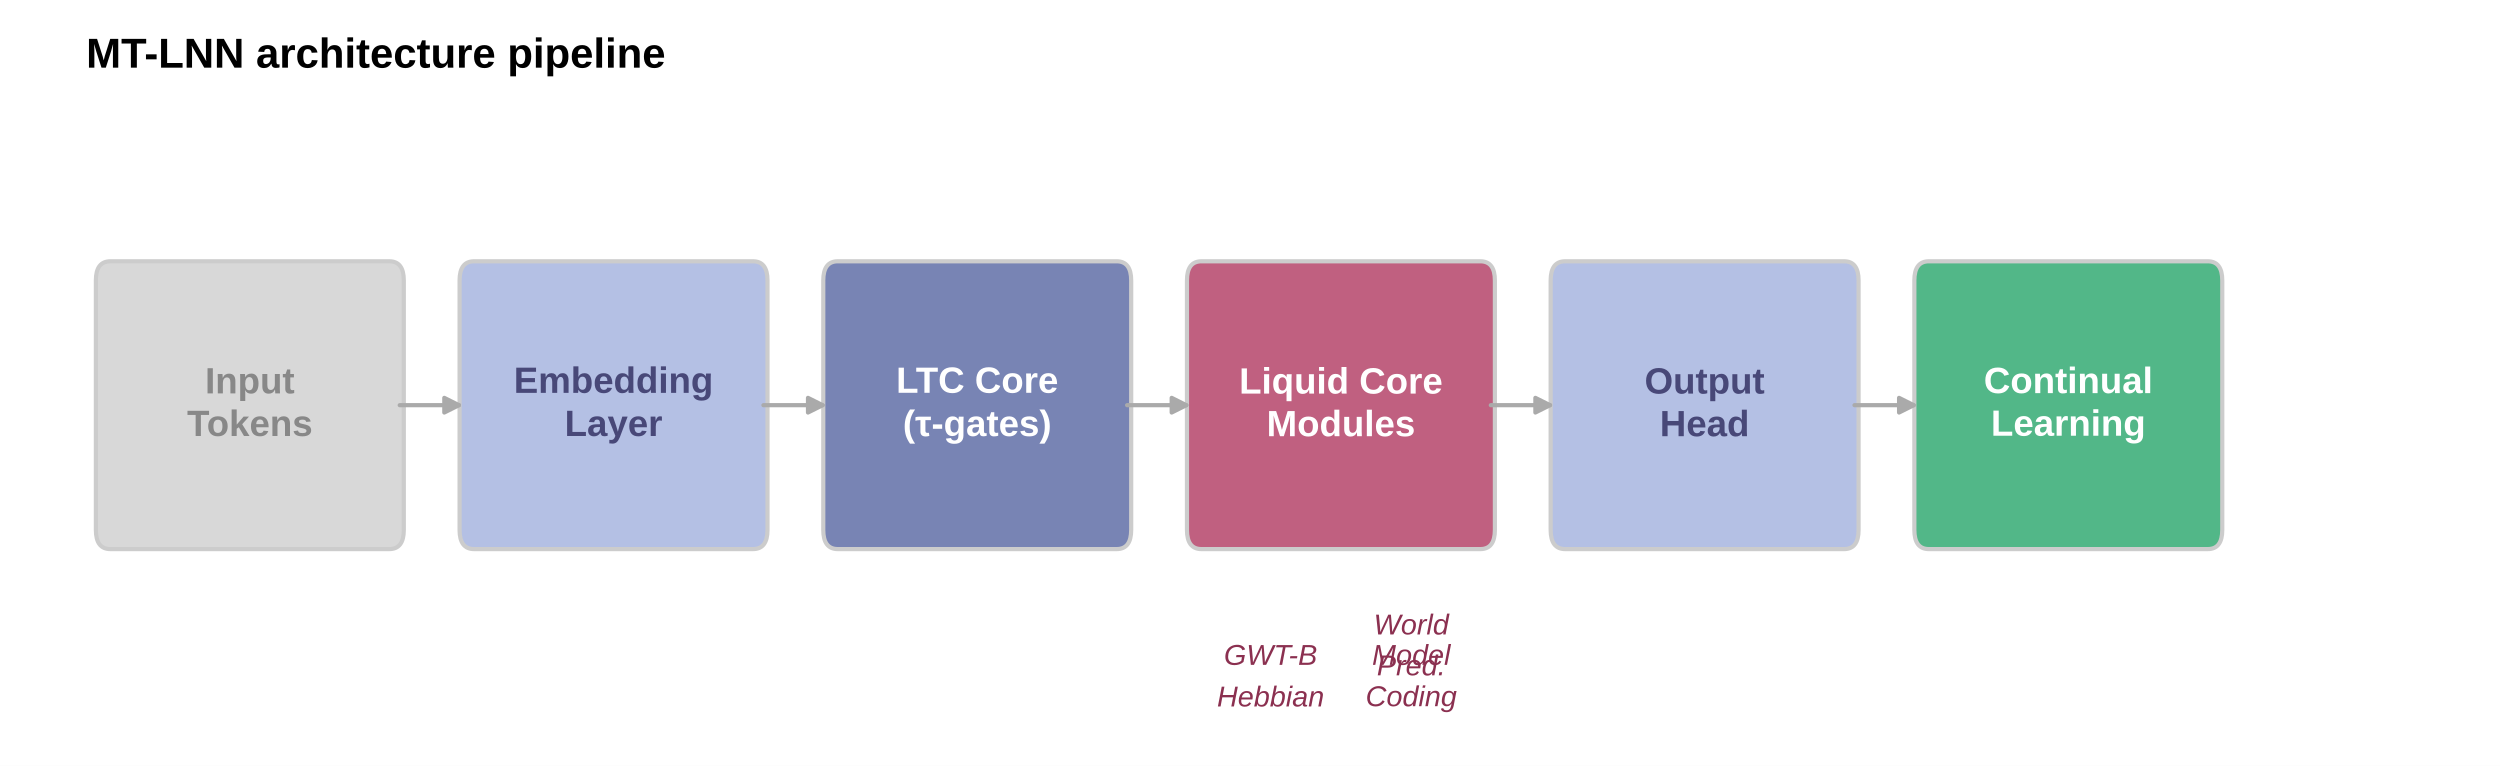
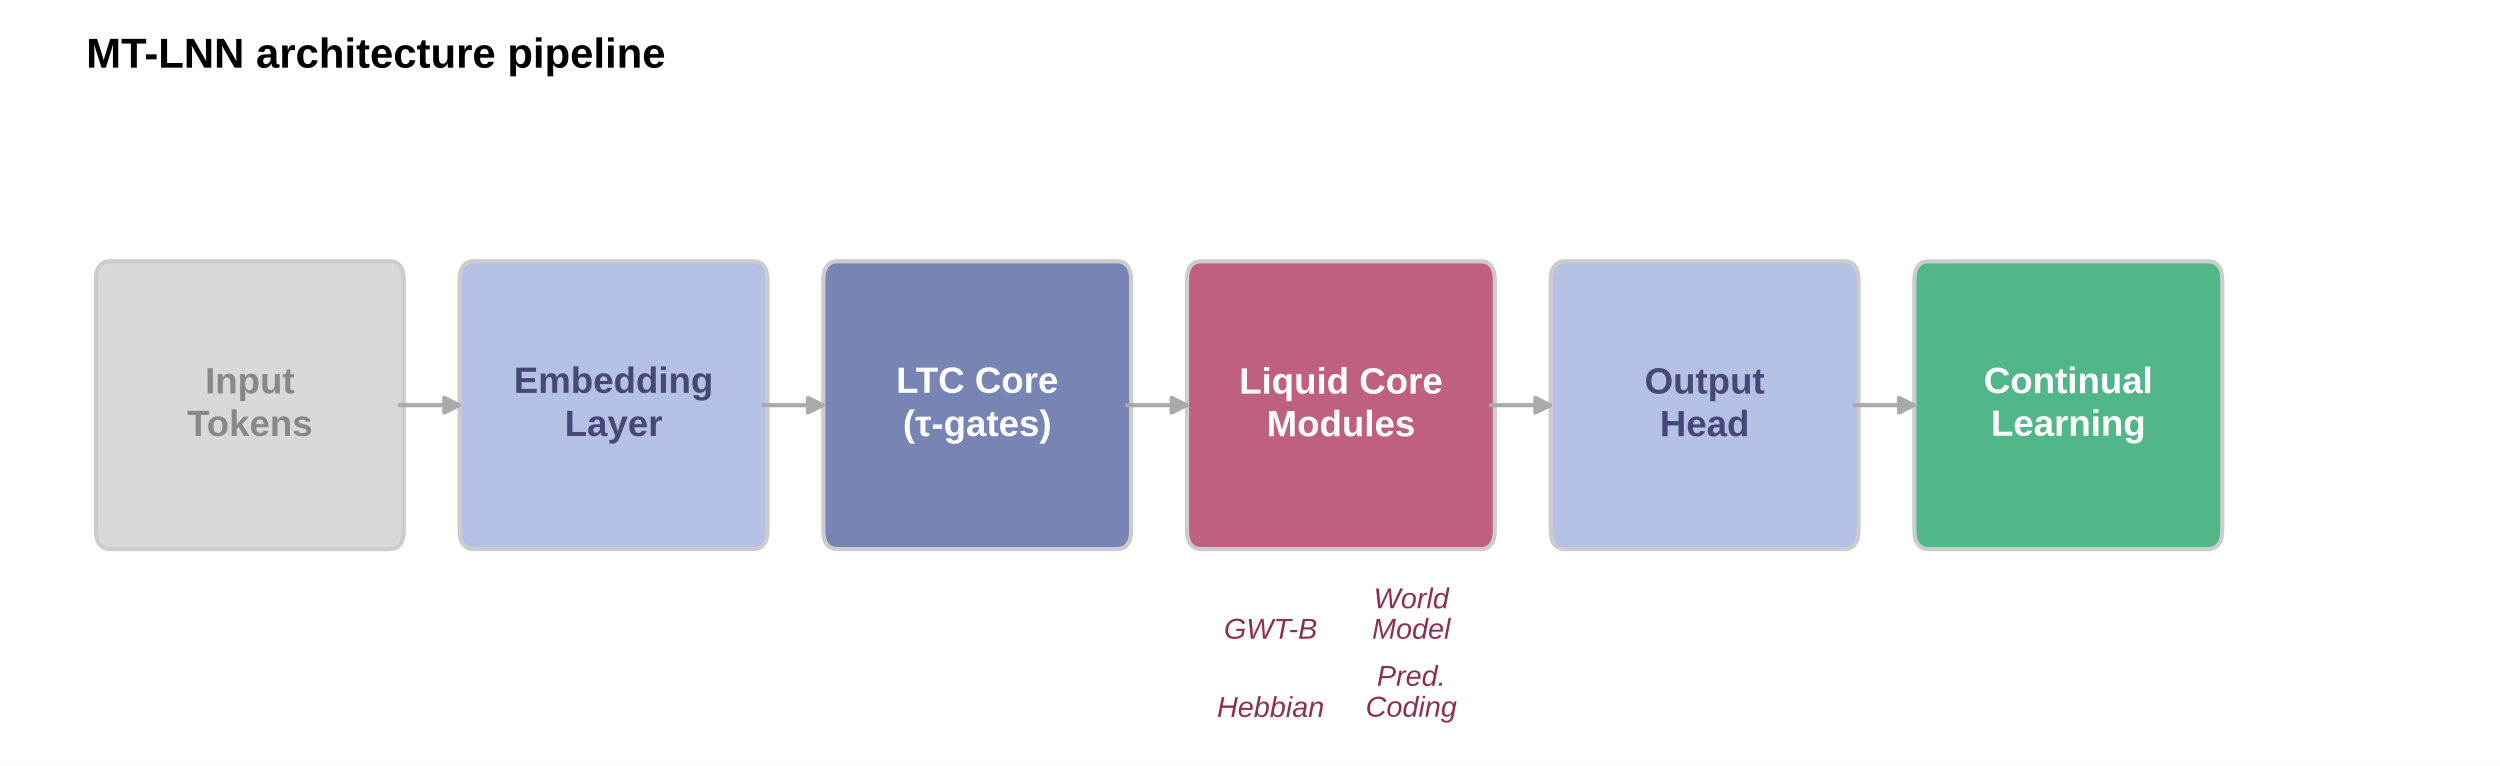
<svg xmlns="http://www.w3.org/2000/svg" width="477.6pt" height="146.31pt" viewBox="0 0 477.6 146.31" version="1.1">
  <defs>
    <style type="text/css">*{stroke-linejoin: round; stroke-linecap: butt}</style>
  </defs>
  <g id="figure_1">
    <g id="patch_1">
      <path d="M 0 146.31  L 477.6 146.31  L 477.6 0  L 0 0  z " style="fill: #ffffff" />
    </g>
    <g id="axes_1">
      <g id="patch_2">
        <path d="M 21.096 104.899  L 74.364 104.899  Q 77.143 104.899 77.143 101.233  L 77.143 53.581  Q 77.143 49.916 74.364 49.916  L 21.096 49.916  Q 18.317 49.916 18.317 53.581  L 18.317 101.233  Q 18.317 104.899 21.096 104.899  z " clip-path="url(#pfe223702cf)" style="fill: #d8d8d8; stroke: #cccccc; stroke-width: 0.8; stroke-linejoin: miter" />
      </g>
      <g id="patch_3">
        <path d="M 90.576 104.899  L 143.844 104.899  Q 146.623 104.899 146.623 101.233  L 146.623 53.581  Q 146.623 49.916 143.844 49.916  L 90.576 49.916  Q 87.797 49.916 87.797 53.581  L 87.797 101.233  Q 87.797 104.899 90.576 104.899  z " clip-path="url(#pfe223702cf)" style="fill: #b4c0e4; stroke: #cccccc; stroke-width: 0.8; stroke-linejoin: miter" />
      </g>
      <g id="patch_4">
        <path d="M 160.056 104.899  L 213.324 104.899  Q 216.103 104.899 216.103 101.233  L 216.103 53.581  Q 216.103 49.916 213.324 49.916  L 160.056 49.916  Q 157.277 49.916 157.277 53.581  L 157.277 101.233  Q 157.277 104.899 160.056 104.899  z " clip-path="url(#pfe223702cf)" style="fill: #7884b4; stroke: #cccccc; stroke-width: 0.8; stroke-linejoin: miter" />
      </g>
      <g id="patch_5">
        <path d="M 229.536 104.899  L 282.804 104.899  Q 285.583 104.899 285.583 101.233  L 285.583 53.581  Q 285.583 49.916 282.804 49.916  L 229.536 49.916  Q 226.757 49.916 226.757 53.581  L 226.757 101.233  Q 226.757 104.899 229.536 104.899  z " clip-path="url(#pfe223702cf)" style="fill: #c06080; stroke: #cccccc; stroke-width: 0.8; stroke-linejoin: miter" />
      </g>
      <g id="patch_6">
        <path d="M 299.016 104.899  L 352.284 104.899  Q 355.063 104.899 355.063 101.233  L 355.063 53.581  Q 355.063 49.916 352.284 49.916  L 299.016 49.916  Q 296.237 49.916 296.237 53.581  L 296.237 101.233  Q 296.237 104.899 299.016 104.899  z " clip-path="url(#pfe223702cf)" style="fill: #b4c0e4; stroke: #cccccc; stroke-width: 0.8; stroke-linejoin: miter" />
      </g>
      <g id="patch_7">
        <path d="M 368.496 104.899  L 421.764 104.899  Q 424.543 104.899 424.543 101.233  L 424.543 53.581  Q 424.543 49.916 421.764 49.916  L 368.496 49.916  Q 365.717 49.916 365.717 53.581  L 365.717 101.233  Q 365.717 104.899 368.496 104.899  z " clip-path="url(#pfe223702cf)" style="fill: #52b788; stroke: #cccccc; stroke-width: 0.8; stroke-linejoin: miter" />
      </g>
      <g id="text_1">
        <text style="font-weight: 700; font-size: 7px; font-family: 'Arial', 'Helvetica', 'DejaVu Sans', sans-serif; fill: #888888" transform="translate(39.17906 75.14897)">Input</text>
        <text style="font-weight: 700; font-size: 7px; font-family: 'Arial', 'Helvetica', 'DejaVu Sans', sans-serif; fill: #888888" transform="translate(35.73594 83.29451)">Tokens</text>
      </g>
      <g id="text_2">
        <text style="font-weight: 700; font-size: 7px; font-family: 'Arial', 'Helvetica', 'DejaVu Sans', sans-serif; fill: #484878" transform="translate(98.15578 75.05709)">Embedding</text>
        <text style="font-weight: 700; font-size: 7px; font-family: 'Arial', 'Helvetica', 'DejaVu Sans', sans-serif; fill: #484878" transform="translate(107.871 83.29451)">Layer</text>
      </g>
      <g id="text_3">
        <text style="font-weight: 700; font-size: 7px; font-family: 'Arial', 'Helvetica', 'DejaVu Sans', sans-serif; fill: #ffffff" transform="translate(171.1987 75.04545)">LTC Core</text>
        <text style="font-weight: 700; font-size: 7px; font-family: 'Arial', 'Helvetica', 'DejaVu Sans', sans-serif; fill: #ffffff" transform="translate(172.4898 83.30616)">(τ-gates)</text>
      </g>
      <g id="text_4">
        <text style="font-weight: 700; font-size: 7px; font-family: 'Arial', 'Helvetica', 'DejaVu Sans', sans-serif; fill: #ffffff" transform="translate(236.728 75.19162)">Liquid Core</text>
        <text style="font-weight: 700; font-size: 7px; font-family: 'Arial', 'Helvetica', 'DejaVu Sans', sans-serif; fill: #ffffff" transform="translate(241.9764 83.33716)">Modules</text>
      </g>
      <g id="text_5">
        <text style="font-weight: 700; font-size: 7px; font-family: 'Arial', 'Helvetica', 'DejaVu Sans', sans-serif; fill: #484878" transform="translate(314.1837 75.19162)">Output</text>
        <text style="font-weight: 700; font-size: 7px; font-family: 'Arial', 'Helvetica', 'DejaVu Sans', sans-serif; fill: #484878" transform="translate(317.092 83.33716)">Head</text>
      </g>
      <g id="text_6">
        <text style="font-weight: 700; font-size: 7px; font-family: 'Arial', 'Helvetica', 'DejaVu Sans', sans-serif; fill: #ffffff" transform="translate(378.995 75.10303)">Continual</text>
        <text style="font-weight: 700; font-size: 7px; font-family: 'Arial', 'Helvetica', 'DejaVu Sans', sans-serif; fill: #ffffff" transform="translate(380.3518 83.24857)">Learning</text>
      </g>
      <g id="patch_8">
        <path d="M 76.363 77.407  Q 82.468 77.407 87.679 77.407  " style="fill: none; stroke: #aaaaaa; stroke-width: 0.8; stroke-linecap: round" />
        <path d="M 84.879 76.007  L 87.679 77.407  L 84.879 78.807  z " style="fill: #aaaaaa; stroke: #aaaaaa; stroke-width: 0.8; stroke-linecap: round" />
      </g>
      <g id="patch_9">
        <path d="M 145.843 77.407  Q 151.948 77.407 157.159 77.407  " style="fill: none; stroke: #aaaaaa; stroke-width: 0.8; stroke-linecap: round" />
        <path d="M 154.359 76.007  L 157.159 77.407  L 154.359 78.807  z " style="fill: #aaaaaa; stroke: #aaaaaa; stroke-width: 0.8; stroke-linecap: round" />
      </g>
      <g id="patch_10">
        <path d="M 215.323 77.407  Q 221.428 77.407 226.639 77.407  " style="fill: none; stroke: #aaaaaa; stroke-width: 0.8; stroke-linecap: round" />
        <path d="M 223.839 76.007  L 226.639 77.407  L 223.839 78.807  z " style="fill: #aaaaaa; stroke: #aaaaaa; stroke-width: 0.8; stroke-linecap: round" />
      </g>
      <g id="patch_11">
        <path d="M 284.803 77.407  Q 290.908 77.407 296.119 77.407  " style="fill: none; stroke: #aaaaaa; stroke-width: 0.8; stroke-linecap: round" />
        <path d="M 293.319 76.007  L 296.119 77.407  L 293.319 78.807  z " style="fill: #aaaaaa; stroke: #aaaaaa; stroke-width: 0.8; stroke-linecap: round" />
      </g>
      <g id="patch_12">
        <path d="M 354.283 77.407  Q 360.388 77.407 365.599 77.407  " style="fill: none; stroke: #aaaaaa; stroke-width: 0.8; stroke-linecap: round" />
        <path d="M 362.799 76.007  L 365.599 77.407  L 362.799 78.807  z " style="fill: #aaaaaa; stroke: #aaaaaa; stroke-width: 0.8; stroke-linecap: round" />
      </g>
      <g id="text_7">
-         <text style="font-style: italic; font-size: 5.5px; font-family: 'Arial', 'Helvetica', 'DejaVu Sans', sans-serif; text-anchor: middle; fill: #8b3050" x="242.737" y="127.02" transform="rotate(-0 242.7372 127.0203)">GWT-B</text>
+         <text style="font-style: italic; font-size: 5.5px; font-family: 'Arial', 'Helvetica', 'DejaVu Sans', sans-serif; text-anchor: middle; fill: #8b3050" x="242.737" y="122.02" transform="rotate(-0 242.7372 122.0203)">GWT-B</text>
      </g>
      <g id="text_8">
-         <text style="font-style: italic; font-size: 5.5px; font-family: 'Arial', 'Helvetica', 'DejaVu Sans', sans-serif; fill: #8b3050" transform="translate(262.4219 121.2031)">World</text>
-         <text style="font-style: italic; font-size: 5.5px; font-family: 'Arial', 'Helvetica', 'DejaVu Sans', sans-serif; fill: #8b3050" transform="translate(262.1133 127.0203)">Model</text>
+         <text style="font-style: italic; font-size: 5.5px; font-family: 'Arial', 'Helvetica', 'DejaVu Sans', sans-serif; fill: #8b3050" transform="translate(262.4219 116.2031)">World</text>
+         <text style="font-style: italic; font-size: 5.5px; font-family: 'Arial', 'Helvetica', 'DejaVu Sans', sans-serif; fill: #8b3050" transform="translate(262.1133 122.0203)">Model</text>
      </g>
      <g id="text_9">
-         <text style="font-style: italic; font-size: 5.5px; font-family: 'Arial', 'Helvetica', 'DejaVu Sans', sans-serif; text-anchor: middle; fill: #8b3050" x="242.737" y="134.962" transform="rotate(-0 242.7372 134.9623)">Hebbian</text>
+         <text style="font-style: italic; font-size: 5.5px; font-family: 'Arial', 'Helvetica', 'DejaVu Sans', sans-serif; text-anchor: middle; fill: #8b3050" x="242.737" y="136.962" transform="rotate(-0 242.7372 136.9623)">Hebbian</text>
      </g>
      <g id="text_10">
-         <text style="font-style: italic; font-size: 5.5px; font-family: 'Arial', 'Helvetica', 'DejaVu Sans', sans-serif; fill: #8b3050" transform="translate(263.0303 129.0164)">Pred.</text>
-         <text style="font-style: italic; font-size: 5.5px; font-family: 'Arial', 'Helvetica', 'DejaVu Sans', sans-serif; fill: #8b3050" transform="translate(260.8887 134.9142)">Coding</text>
+         <text style="font-style: italic; font-size: 5.5px; font-family: 'Arial', 'Helvetica', 'DejaVu Sans', sans-serif; fill: #8b3050" transform="translate(263.0303 131.0164)">Pred.</text>
+         <text style="font-style: italic; font-size: 5.5px; font-family: 'Arial', 'Helvetica', 'DejaVu Sans', sans-serif; fill: #8b3050" transform="translate(260.8887 136.9142)">Coding</text>
      </g>
      <g id="text_11">
        <text style="font-weight: 700; font-size: 8px; font-family: 'Arial', 'Helvetica', 'DejaVu Sans', sans-serif; text-anchor: start" x="16.464" y="12.926" transform="rotate(-0 16.464 12.92625)">MT-LNN architecture pipeline</text>
      </g>
    </g>
  </g>
  <defs>
    <clipPath id="pfe223702cf">
      <rect x="7.2" y="16.926" width="463.2" height="122.184" />
    </clipPath>
  </defs>
</svg>
